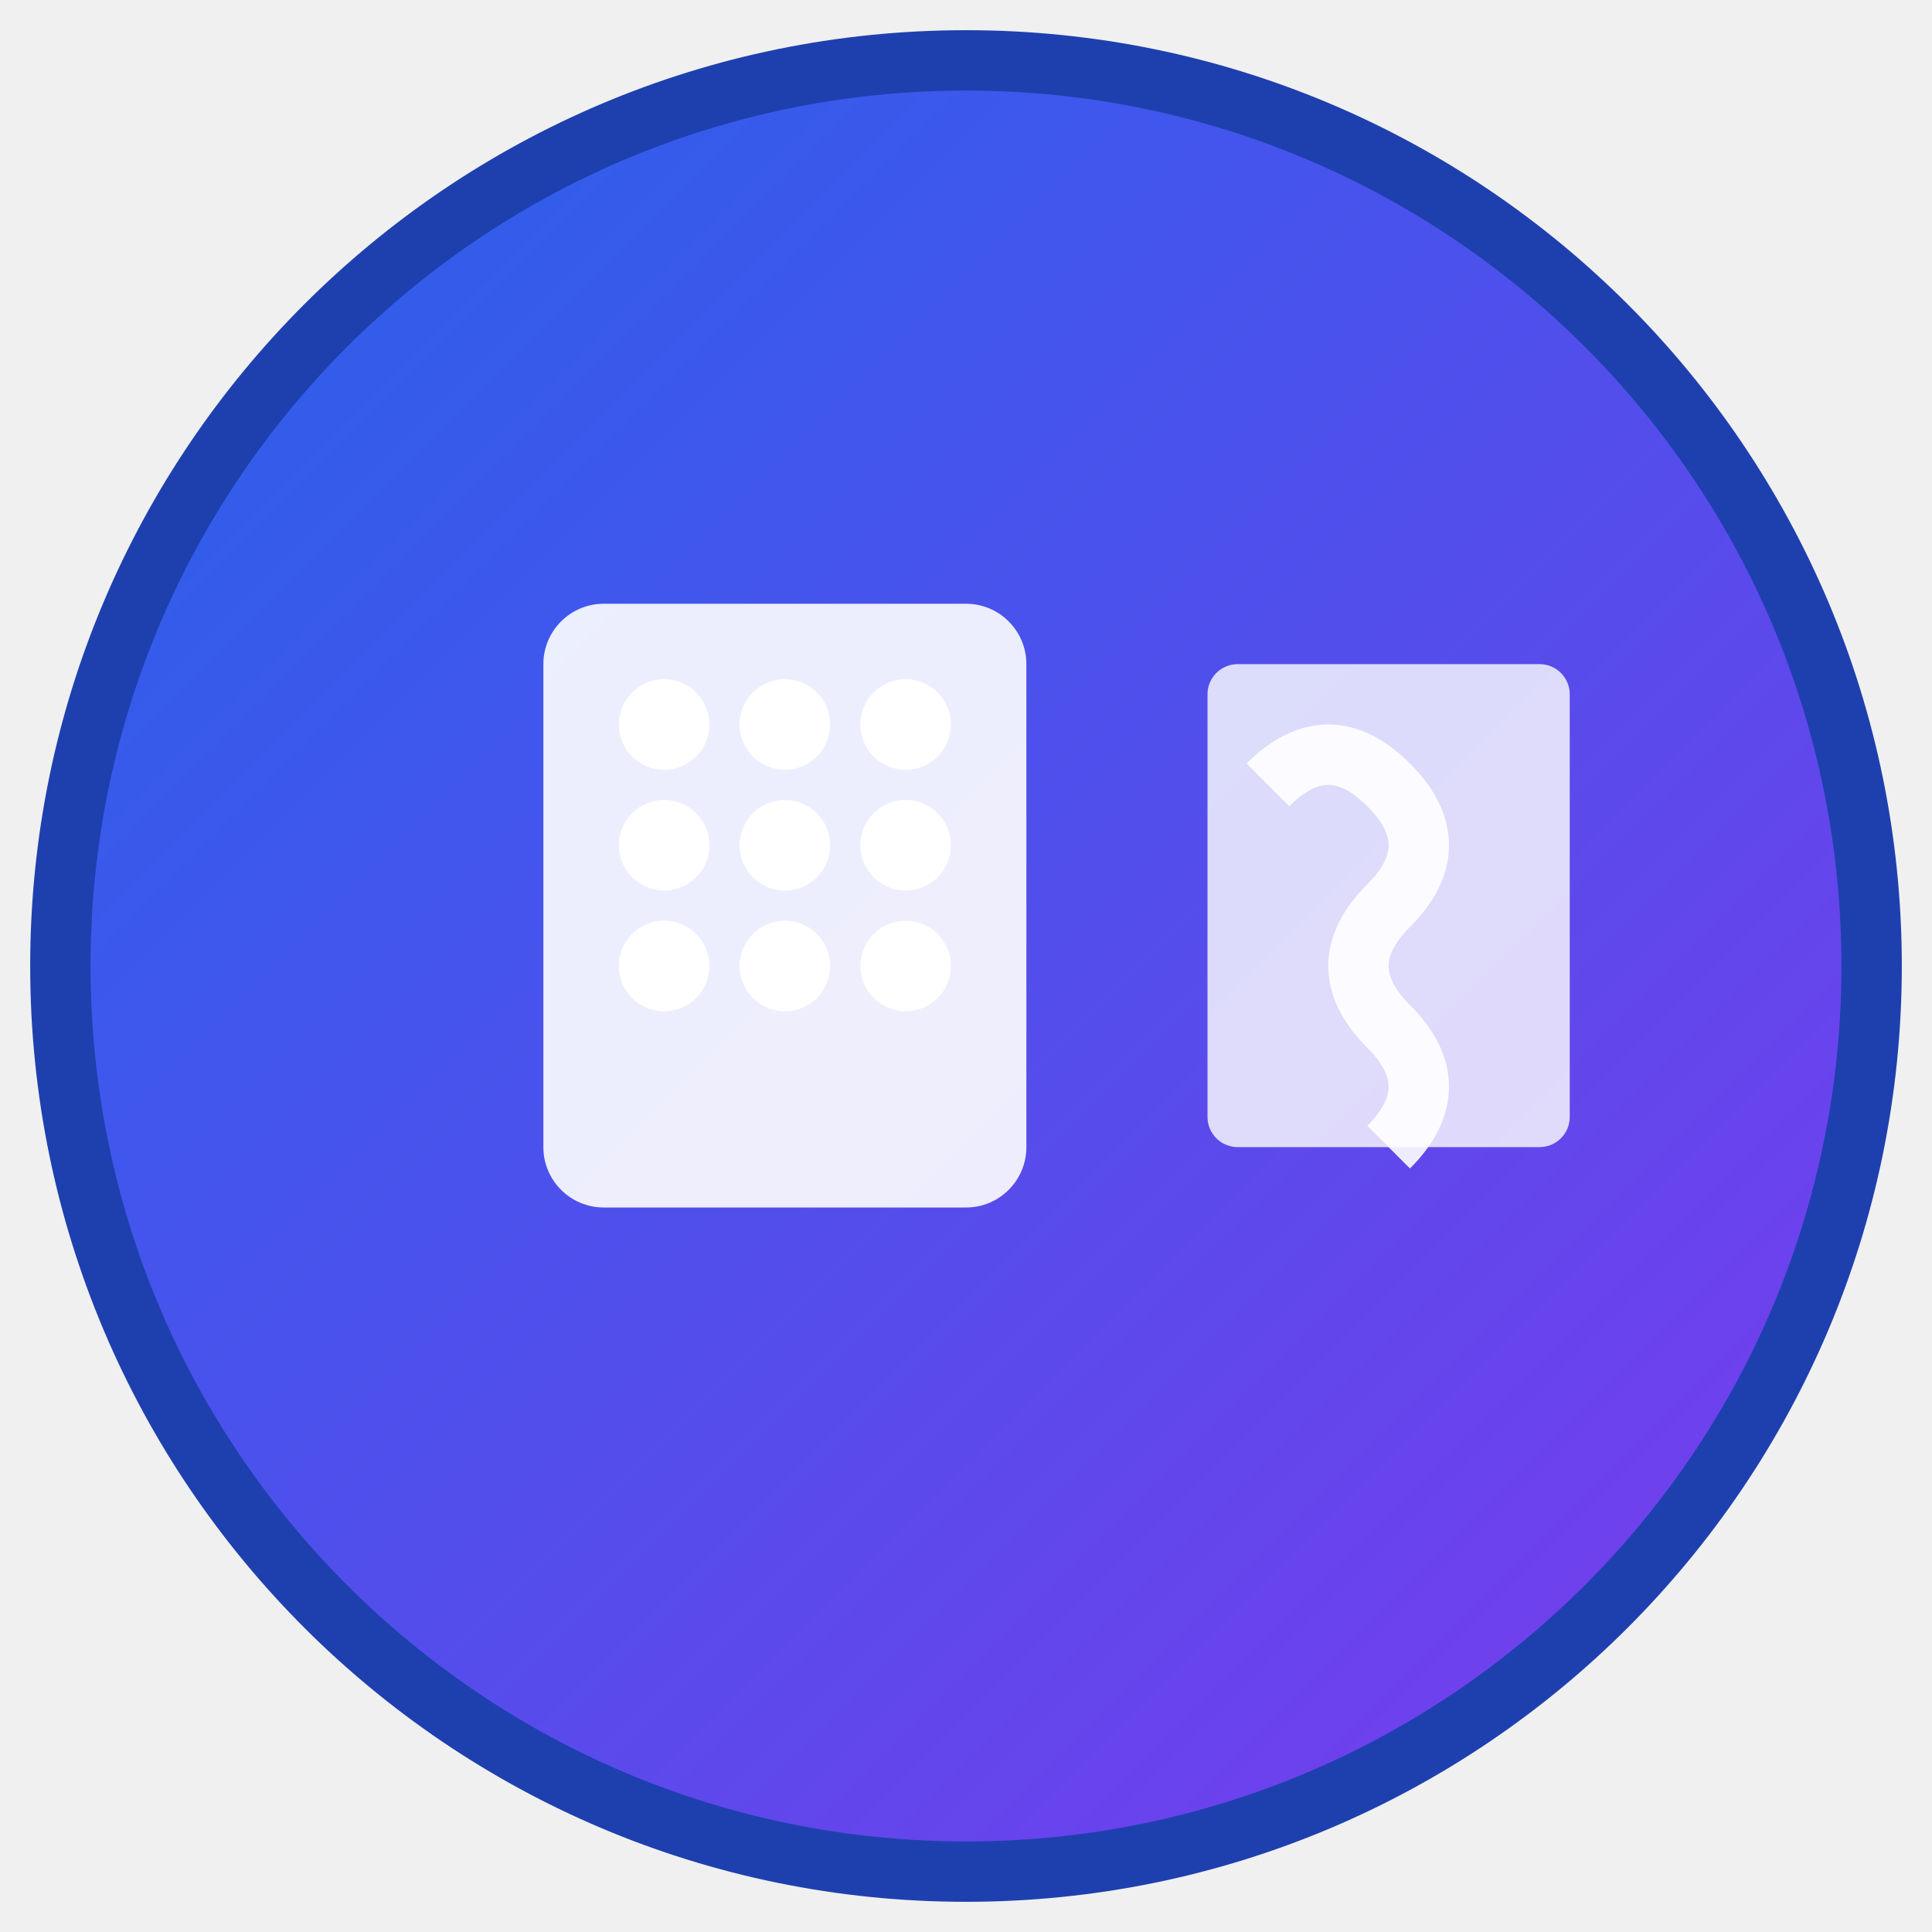
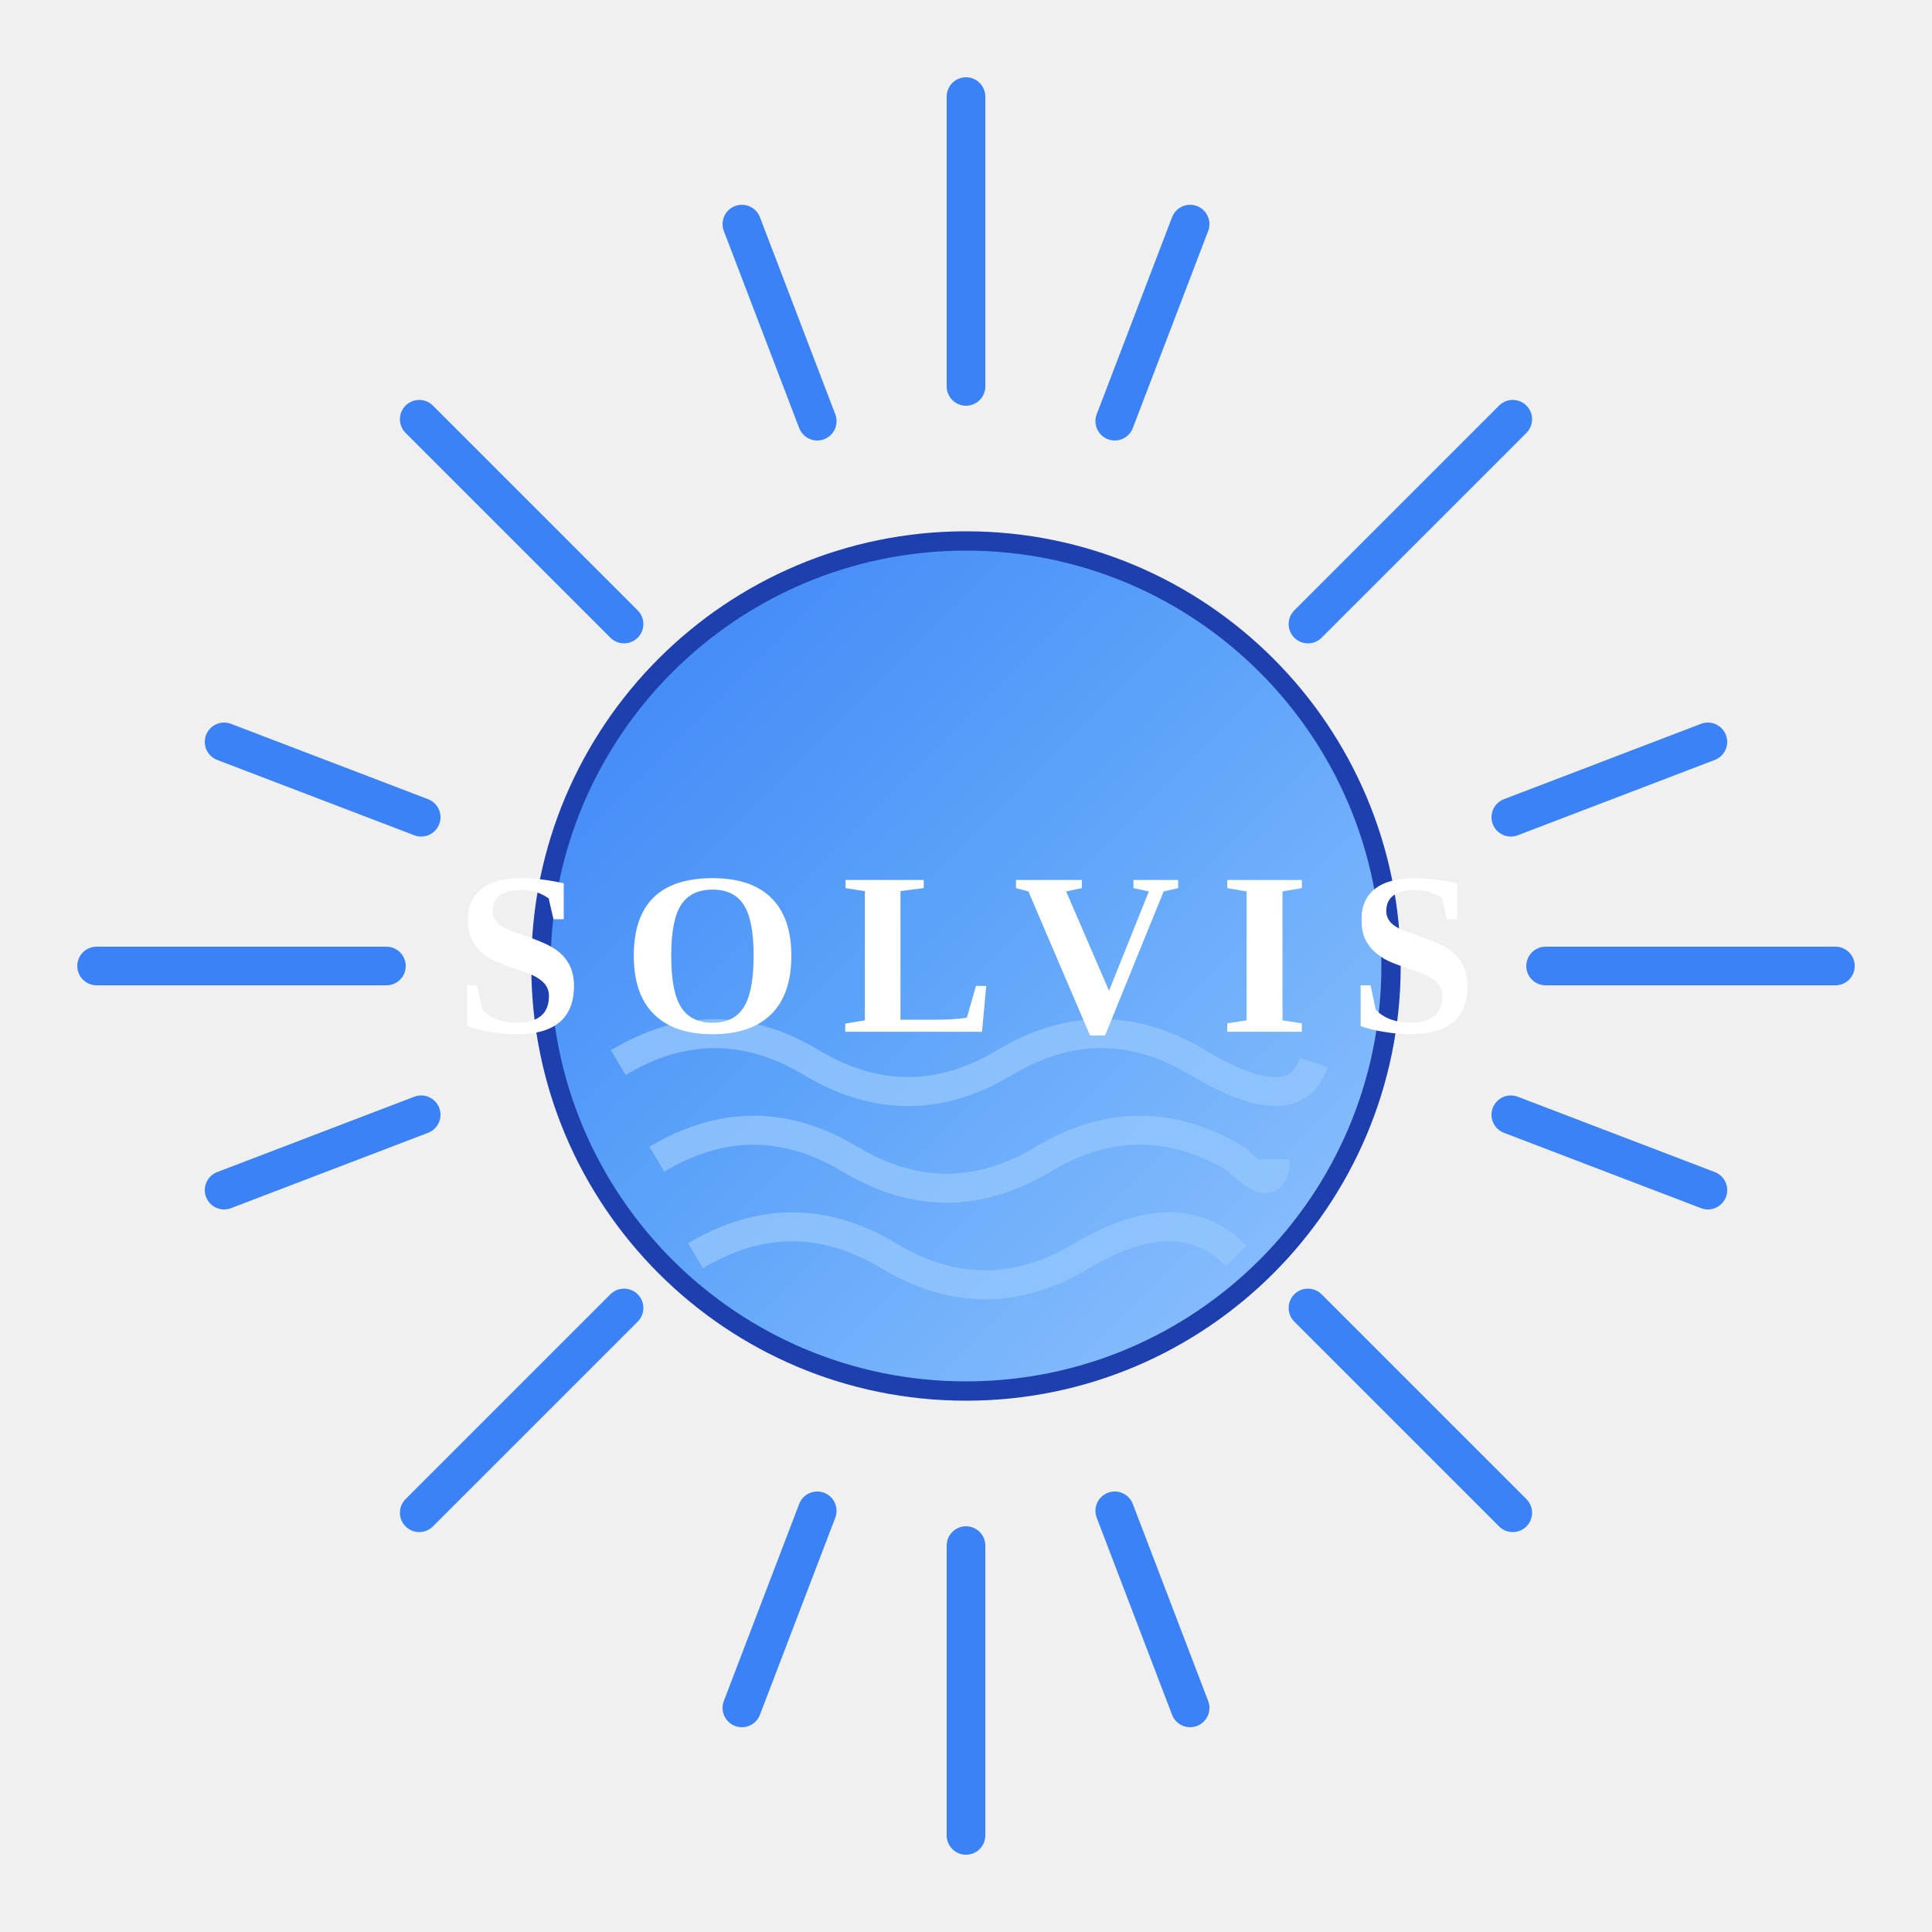
- <svg xmlns="http://www.w3.org/2000/svg" viewBox="0 0 64 64">
+ <svg xmlns="http://www.w3.org/2000/svg" viewBox="0 0 100 100">
  <defs>
    <linearGradient id="logoGradient" x1="0%" y1="0%" x2="100%" y2="100%">
-       <stop offset="0%" style="stop-color:#2563eb;stop-opacity:1" />
-       <stop offset="100%" style="stop-color:#7c3aed;stop-opacity:1" />
+       <stop offset="0%" style="stop-color:#3b82f6;stop-opacity:1" />
+       <stop offset="50%" style="stop-color:#60a5fa;stop-opacity:1" />
+       <stop offset="100%" style="stop-color:#93c5fd;stop-opacity:1" />
    </linearGradient>
  </defs>
-   <circle cx="32" cy="32" r="30" fill="url(#logoGradient)" stroke="#1e40af" stroke-width="2" />
-   <g fill="white">
-     <rect x="18" y="20" width="16" height="20" rx="2" opacity="0.9" />
-     <rect x="40" y="22" width="12" height="16" rx="1" opacity="0.8" />
-     <circle cx="22" cy="24" r="1.5" />
-     <circle cx="26" cy="24" r="1.5" />
-     <circle cx="30" cy="24" r="1.5" />
-     <circle cx="22" cy="28" r="1.5" />
-     <circle cx="26" cy="28" r="1.5" />
-     <circle cx="30" cy="28" r="1.5" />
-     <circle cx="22" cy="32" r="1.5" />
-     <circle cx="26" cy="32" r="1.5" />
-     <circle cx="30" cy="32" r="1.5" />
-     <path d="M42 26 Q44 24 46 26 Q48 28 46 30 Q44 32 46 34 Q48 36 46 38" stroke="white" stroke-width="2" fill="none" opacity="0.9" />
+   <g stroke="#3b82f6" stroke-width="2" stroke-linecap="round">
+     <line x1="50" y1="5" x2="50" y2="20" />
+     <line x1="50" y1="80" x2="50" y2="95" />
+     <line x1="5" y1="50" x2="20" y2="50" />
+     <line x1="80" y1="50" x2="95" y2="50" />
+     <line x1="21.7" y1="21.7" x2="32.3" y2="32.3" />
+     <line x1="67.7" y1="67.7" x2="78.3" y2="78.3" />
+     <line x1="78.3" y1="21.7" x2="67.7" y2="32.3" />
+     <line x1="32.3" y1="67.7" x2="21.7" y2="78.3" />
+     <line x1="38.4" y1="11.6" x2="42.3" y2="21.8" />
+     <line x1="61.6" y1="11.6" x2="57.7" y2="21.8" />
+     <line x1="38.4" y1="88.4" x2="42.3" y2="78.2" />
+     <line x1="61.6" y1="88.4" x2="57.7" y2="78.2" />
+     <line x1="11.6" y1="38.4" x2="21.8" y2="42.3" />
+     <line x1="11.6" y1="61.6" x2="21.8" y2="57.7" />
+     <line x1="88.4" y1="38.4" x2="78.2" y2="42.3" />
+     <line x1="88.4" y1="61.6" x2="78.2" y2="57.7" />
  </g>
+   <circle cx="50" cy="50" r="22" fill="url(#logoGradient)" stroke="#1e40af" stroke-width="1" />
+   <g stroke="#93c5fd" stroke-width="1.5" fill="none" opacity="0.8">
+     <path d="M32 55 Q37 52 42 55 Q47 58 52 55 Q57 52 62 55 Q67 58 68 55" />
+     <path d="M34 60 Q39 57 44 60 Q49 63 54 60 Q59 57 64 60 Q66 62 66 60" />
+     <path d="M36 65 Q41 62 46 65 Q51 68 56 65 Q61 62 64 65" />
+   </g>
+   <text x="50" y="50" text-anchor="middle" dominant-baseline="middle" fill="white" font-size="12" font-weight="bold" letter-spacing="2">
+     SOLVIS
+   </text>
</svg>
